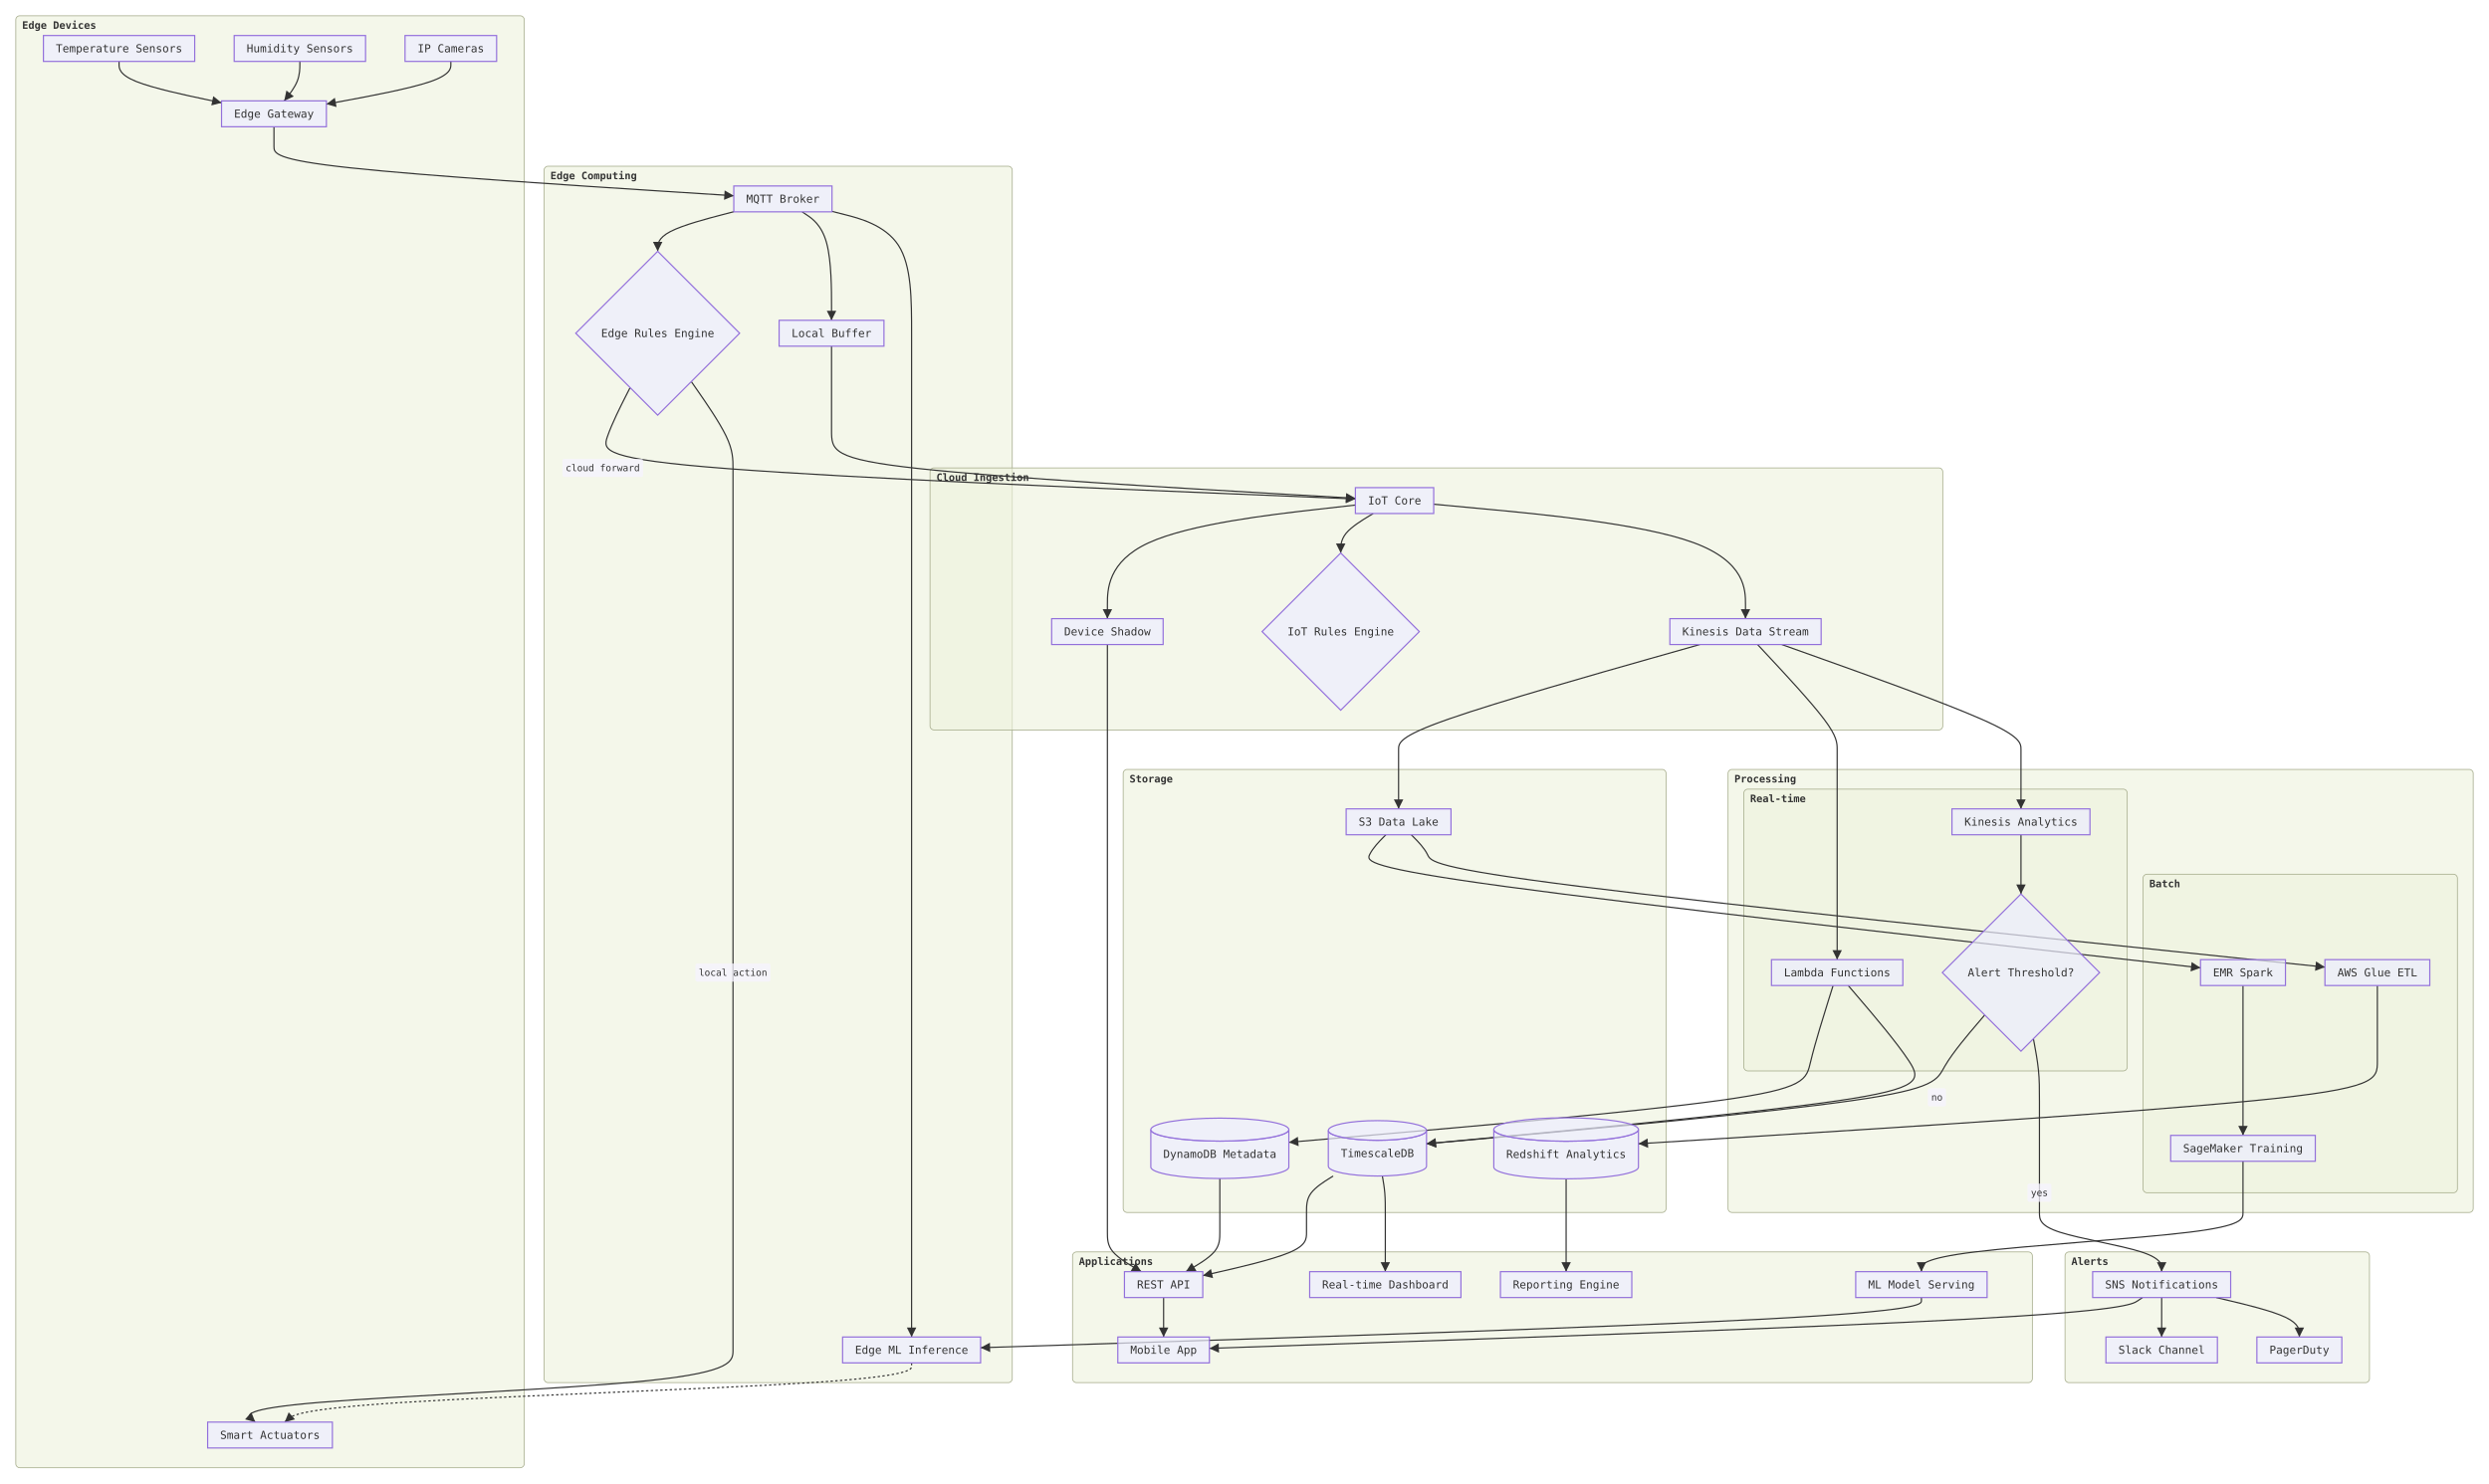
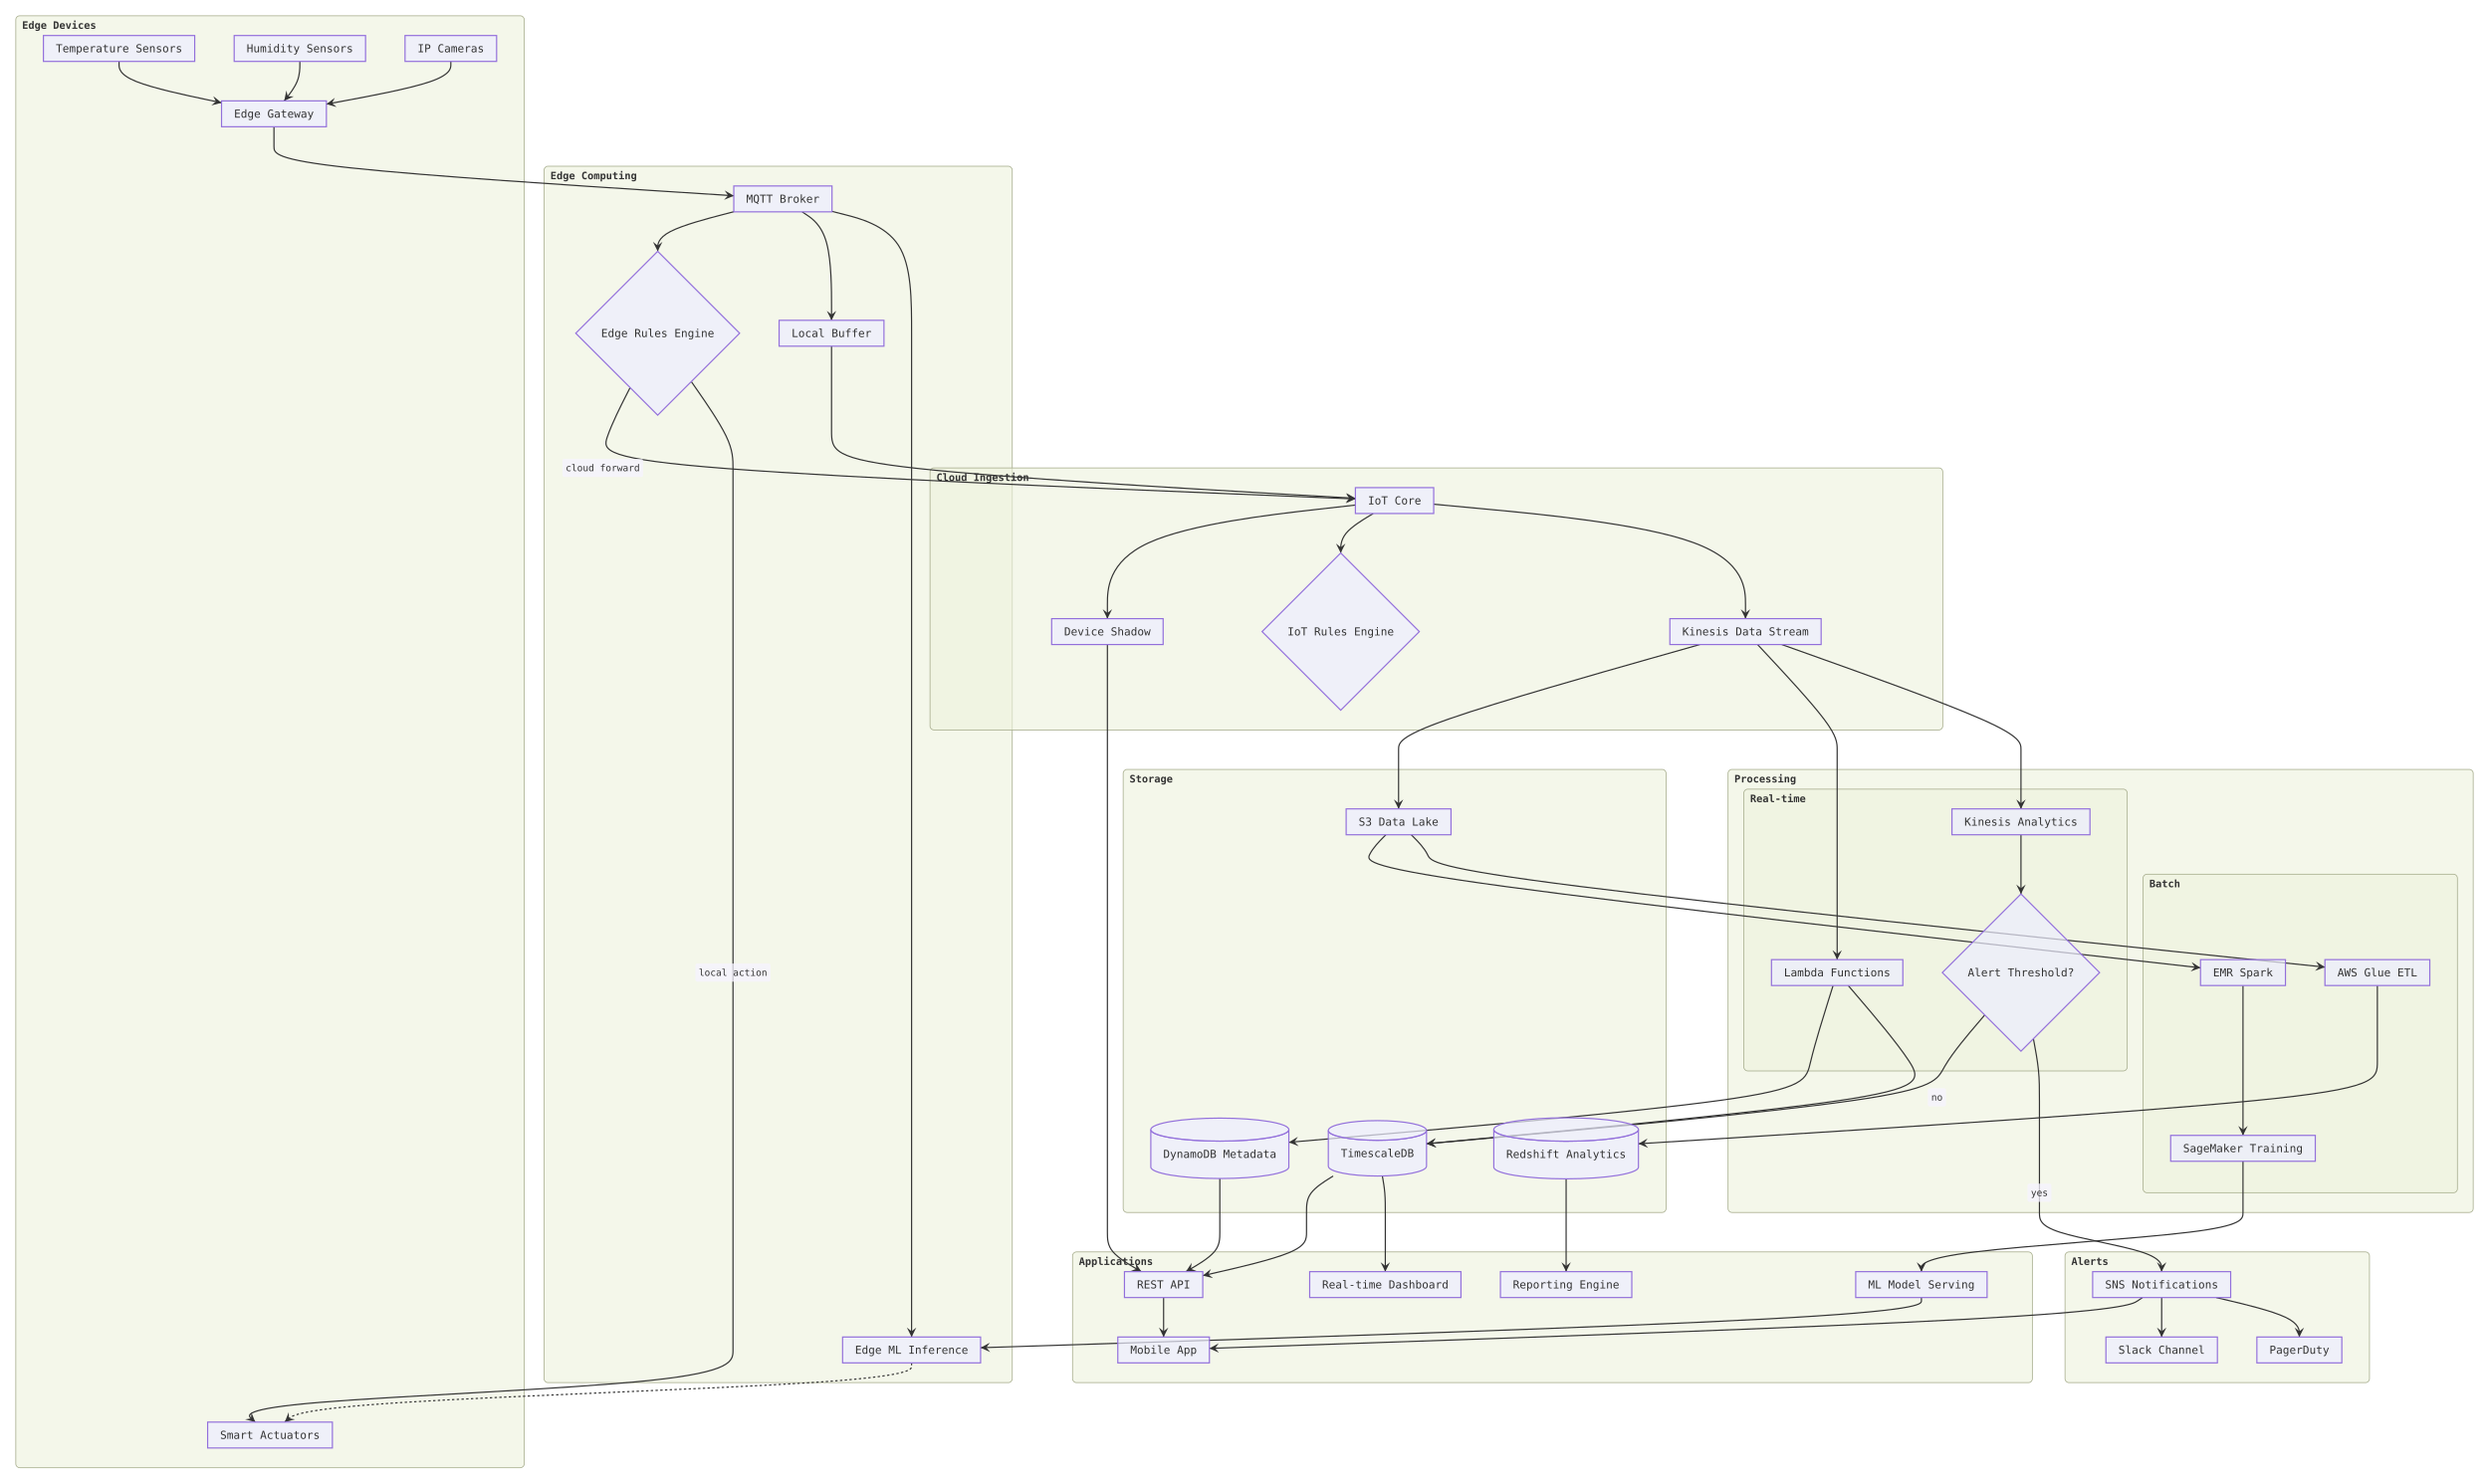
<svg xmlns="http://www.w3.org/2000/svg" viewBox="0 0 3152.5 1879.52" width="3152.5" height="1879.52">
  <defs>
    <marker id="arrow-point" viewBox="0 0 10 10" refX="10" refY="5" markerWidth="8" markerHeight="8" orient="auto-start-reverse">
-       <path d="M0 0 L10 5 L0 10 Z" fill="#333333" />
+       <path d="M10 5 L0 10 L4 5 L0 0 Z" fill="#333333" />
    </marker>
  </defs>
  <g transform="translate(20, 20)">
    <rect x="0" y="0" width="644" height="1839.52" rx="5" ry="5" fill="#ecf2dc99" stroke="#a8ae8e" stroke-width="1" />
    <text x="8" y="12" text-anchor="start" dominant-baseline="central" font-size="13px" font-family="'Intel One Mono', 'SF Mono', 'Cascadia Code', 'JetBrains Mono', 'Fira Code', 'Consolas', 'Menlo', monospace" fill="#333333" font-weight="bold">Edge Devices</text>
    <rect x="669.1" y="190.6" width="593" height="1541.12" rx="5" ry="5" fill="#ecf2dc99" stroke="#a8ae8e" stroke-width="1" />
    <text x="677.1" y="202.6" text-anchor="start" dominant-baseline="central" font-size="13px" font-family="'Intel One Mono', 'SF Mono', 'Cascadia Code', 'JetBrains Mono', 'Fira Code', 'Consolas', 'Menlo', monospace" fill="#333333" font-weight="bold">Edge Computing</text>
    <rect x="1157.95" y="572.8" width="1282.7" height="332" rx="5" ry="5" fill="#ecf2dc99" stroke="#a8ae8e" stroke-width="1" />
    <text x="1165.95" y="584.8" text-anchor="start" dominant-baseline="central" font-size="13px" font-family="'Intel One Mono', 'SF Mono', 'Cascadia Code', 'JetBrains Mono', 'Fira Code', 'Consolas', 'Menlo', monospace" fill="#333333" font-weight="bold">Cloud Ingestion</text>
    <rect x="2168.7" y="954.8" width="943.8" height="561.32" rx="5" ry="5" fill="#ecf2dc99" stroke="#a8ae8e" stroke-width="1" />
    <text x="2176.7" y="966.8" text-anchor="start" dominant-baseline="central" font-size="13px" font-family="'Intel One Mono', 'SF Mono', 'Cascadia Code', 'JetBrains Mono', 'Fira Code', 'Consolas', 'Menlo', monospace" fill="#333333" font-weight="bold">Processing</text>
    <rect x="2188.7" y="979.8" width="485.6" height="357" rx="5" ry="5" fill="#ecf2dc99" stroke="#a8ae8e" stroke-width="1" />
    <text x="2196.7" y="991.8" text-anchor="start" dominant-baseline="central" font-size="13px" font-family="'Intel One Mono', 'SF Mono', 'Cascadia Code', 'JetBrains Mono', 'Fira Code', 'Consolas', 'Menlo', monospace" fill="#333333" font-weight="bold">Real-time</text>
    <rect x="2694.3" y="1087.6" width="398.2" height="403.52" rx="5" ry="5" fill="#ecf2dc99" stroke="#a8ae8e" stroke-width="1" />
    <text x="2702.3" y="1099.6" text-anchor="start" dominant-baseline="central" font-size="13px" font-family="'Intel One Mono', 'SF Mono', 'Cascadia Code', 'JetBrains Mono', 'Fira Code', 'Consolas', 'Menlo', monospace" fill="#333333" font-weight="bold">Batch</text>
    <rect x="1402.6" y="954.8" width="687.6" height="561.32" rx="5" ry="5" fill="#ecf2dc99" stroke="#a8ae8e" stroke-width="1" />
    <text x="1410.6" y="966.8" text-anchor="start" dominant-baseline="central" font-size="13px" font-family="'Intel One Mono', 'SF Mono', 'Cascadia Code', 'JetBrains Mono', 'Fira Code', 'Consolas', 'Menlo', monospace" fill="#333333" font-weight="bold">Storage</text>
    <rect x="1338.45" y="1566.12" width="1215.7" height="165.6" rx="5" ry="5" fill="#ecf2dc99" stroke="#a8ae8e" stroke-width="1" />
    <text x="1346.45" y="1578.12" text-anchor="start" dominant-baseline="central" font-size="13px" font-family="'Intel One Mono', 'SF Mono', 'Cascadia Code', 'JetBrains Mono', 'Fira Code', 'Consolas', 'Menlo', monospace" fill="#333333" font-weight="bold">Applications</text>
    <rect x="2595.5" y="1566.12" width="385.6" height="165.6" rx="5" ry="5" fill="#ecf2dc99" stroke="#a8ae8e" stroke-width="1" />
    <text x="2603.5" y="1578.12" text-anchor="start" dominant-baseline="central" font-size="13px" font-family="'Intel One Mono', 'SF Mono', 'Cascadia Code', 'JetBrains Mono', 'Fira Code', 'Consolas', 'Menlo', monospace" fill="#333333" font-weight="bold">Alerts</text>
    <path d="M130.8 57.8 L130.8 61.97 C130.8 66.13 130.8 74.47 152.43 83.2 C174.07 91.93 217.33 101.06 238.97 105.62 L260.6 110.19" fill="none" stroke="#333333" stroke-width="1.5" marker-end="url(#arrow-point)" />
    <path d="M359.8 57.8 L359.8 61.97 C359.8 66.13 359.8 74.47 356.5 82.8 C353.2 91.13 346.6 99.47 343.29 103.63 L339.99 107.8" fill="none" stroke="#333333" stroke-width="1.5" marker-end="url(#arrow-point)" />
    <path d="M551 57.8 L551 61.97 C551 66.13 551 74.47 524.73 83.49 C498.47 92.51 445.93 102.22 419.67 107.07 L393.4 111.93" fill="none" stroke="#333333" stroke-width="1.5" marker-end="url(#arrow-point)" />
    <path d="M327 140.6 L327 144.77 C327 148.93 327 157.27 327 165.6 C327 173.93 327 182.27 424.07 192.67 C521.13 203.07 715.27 215.54 812.33 221.77 L909.4 228.01" fill="none" stroke="#333333" stroke-width="1.5" marker-end="url(#arrow-point)" />
    <path d="M1033.8 247.8 L1050.6 252.07 C1067.4 256.33 1101 264.87 1117.8 290.6 C1134.6 316.33 1134.6 359.27 1134.6 403.6 C1134.6 447.93 1134.6 493.67 1134.6 522.1 C1134.6 550.53 1134.6 561.67 1134.6 574.13 C1134.6 586.6 1134.6 600.4 1134.6 614.2 C1134.6 628 1134.6 641.8 1134.6 669.47 C1134.6 697.13 1134.6 738.67 1134.6 780.2 C1134.6 821.73 1134.6 863.27 1134.6 888.2 C1134.6 913.13 1134.6 921.47 1134.6 929.8 C1134.6 938.13 1134.6 946.47 1134.6 954.8 C1134.6 963.13 1134.6 971.47 1134.6 982.53 C1134.6 993.6 1134.6 1007.4 1134.6 1021.2 C1134.6 1035 1134.6 1048.8 1134.6 1059.87 C1134.6 1070.93 1134.6 1079.27 1134.6 1104.2 C1134.6 1129.13 1134.6 1170.67 1134.6 1212.2 C1134.6 1253.73 1134.6 1295.27 1134.6 1321.6 C1134.6 1347.93 1134.6 1359.07 1134.6 1375.41 C1134.6 1391.75 1134.6 1413.31 1134.6 1433.46 C1134.6 1453.61 1134.6 1472.37 1134.6 1485.91 C1134.6 1499.45 1134.6 1507.79 1134.6 1516.12 C1134.6 1524.45 1134.6 1532.79 1134.6 1541.12 C1134.6 1549.45 1134.6 1557.79 1134.6 1568.85 C1134.6 1579.92 1134.6 1593.72 1134.6 1607.52 C1134.6 1621.32 1134.6 1635.12 1134.6 1646.19 C1134.6 1657.25 1134.6 1665.59 1134.6 1669.75 L1134.6 1673.92" fill="none" stroke="#333333" stroke-width="1.5" marker-end="url(#arrow-point)" />
    <path d="M996 248.4 L1002.2 252.57 C1008.4 256.73 1020.8 265.07 1027 287.97 C1033.2 310.87 1033.2 348.33 1033.2 367.07 L1033.2 385.8" fill="none" stroke="#333333" stroke-width="1.5" marker-end="url(#arrow-point)" />
    <path d="M909.4 248.24 L893.33 252.43 C877.27 256.62 845.13 265.01 829.07 273.37 C813 281.73 813 290.07 813 294.23 L813 298.4" fill="none" stroke="#333333" stroke-width="1.5" marker-end="url(#arrow-point)" />
    <path d="M855.57 463.43 L864.38 476.09 C873.18 488.75 890.79 514.08 899.6 532.3 C908.4 550.53 908.4 561.67 908.4 574.13 C908.4 586.6 908.4 600.4 908.4 614.2 C908.4 628 908.4 641.8 908.4 669.47 C908.4 697.13 908.4 738.67 908.4 780.2 C908.4 821.73 908.4 863.27 908.4 888.2 C908.4 913.13 908.4 921.47 908.4 929.8 C908.4 938.13 908.4 946.47 908.4 954.8 C908.4 963.13 908.4 971.47 908.4 982.53 C908.4 993.6 908.4 1007.4 908.4 1021.2 C908.4 1035 908.4 1048.8 908.4 1059.87 C908.4 1070.93 908.4 1079.27 908.4 1104.2 C908.4 1129.13 908.4 1170.67 908.4 1212.2 C908.4 1253.73 908.4 1295.27 908.4 1321.6 C908.4 1347.93 908.4 1359.07 908.4 1375.41 C908.4 1391.75 908.4 1413.31 908.4 1433.46 C908.4 1453.61 908.4 1472.37 908.4 1485.91 C908.4 1499.45 908.4 1507.79 908.4 1516.12 C908.4 1524.45 908.4 1532.79 908.4 1541.12 C908.4 1549.45 908.4 1557.79 908.4 1568.85 C908.4 1579.92 908.4 1593.72 908.4 1607.52 C908.4 1621.32 908.4 1635.12 908.4 1648.92 C908.4 1662.72 908.4 1676.52 908.4 1690.32 C908.4 1704.12 908.4 1717.92 802.83 1728.99 C697.27 1740.05 486.13 1748.39 385.3 1756.72 C284.46 1765.05 293.92 1773.39 298.65 1777.55 L303.38 1781.72" fill="none" stroke="#333333" stroke-width="1.5" marker-end="url(#arrow-point)" />
    <rect x="861.2" y="1201" width="94.4" height="22.4" rx="2" ry="2" fill="#f5f3ffbf" stroke="#f5f3ffbf" stroke-width="0.5" />
    <text x="908.4" y="1212.2" text-anchor="middle" dominant-baseline="central" font-size="12px" font-family="'Intel One Mono', 'SF Mono', 'Cascadia Code', 'JetBrains Mono', 'Fira Code', 'Consolas', 'Menlo', monospace" fill="#333333">local action</text>
    <path d="M778.07 471.07 L772.29 482.45 C766.51 493.84 754.96 516.62 749.18 533.58 C743.4 550.53 743.4 561.67 902.28 573.79 C1061.17 585.92 1378.93 599.03 1537.82 605.59 L1696.7 612.15" fill="none" stroke="#333333" stroke-width="1.5" marker-end="url(#arrow-point)" />
    <rect x="692.6" y="561.6" width="101.6" height="22.4" rx="2" ry="2" fill="#f5f3ffbf" stroke="#f5f3ffbf" stroke-width="0.5" />
    <text x="743.4" y="572.8" text-anchor="middle" dominant-baseline="central" font-size="12px" font-family="'Intel One Mono', 'SF Mono', 'Cascadia Code', 'JetBrains Mono', 'Fira Code', 'Consolas', 'Menlo', monospace" fill="#333333">cloud forward</text>
    <path d="M1033.2 418.6 L1033.2 438.73 C1033.2 458.87 1033.2 499.13 1033.2 524.83 C1033.2 550.53 1033.2 561.67 1143.78 573.65 C1254.37 585.64 1475.53 598.48 1586.12 604.9 L1696.7 611.32" fill="none" stroke="#333333" stroke-width="1.5" marker-end="url(#arrow-point)" />
    <path d="M1134.6 1706.72 L1134.6 1710.89 C1134.6 1715.05 1134.6 1723.39 1007 1731.72 C879.4 1740.05 624.2 1748.39 491.87 1756.72 C359.54 1765.05 350.08 1773.39 345.35 1777.55 L340.62 1781.72" fill="none" stroke="#333333" stroke-width="1.5" stroke-dasharray="3 3" marker-end="url(#arrow-point)" />
    <path d="M1795.9 618.82 L1861.72 624.95 C1927.53 631.08 2059.17 643.34 2124.98 667.5 C2190.8 691.67 2190.8 727.73 2190.8 745.77 L2190.8 763.8" fill="none" stroke="#333333" stroke-width="1.5" marker-end="url(#arrow-point)" />
    <path d="M1719.28 630.6 L1712.42 634.77 C1705.56 638.93 1691.83 647.27 1684.96 655.6 C1678.1 663.93 1678.1 672.27 1678.1 676.43 L1678.1 680.6" fill="none" stroke="#333333" stroke-width="1.5" marker-end="url(#arrow-point)" />
    <path d="M1696.7 619.85 L1644.35 625.8 C1592 631.76 1487.3 643.68 1434.95 667.67 C1382.6 691.67 1382.6 727.73 1382.6 745.77 L1382.6 763.8" fill="none" stroke="#333333" stroke-width="1.5" marker-end="url(#arrow-point)" />
    <path d="M1382.6 796.6 L1382.6 814.63 C1382.6 832.67 1382.6 868.73 1382.6 890.93 C1382.6 913.13 1382.6 921.47 1382.6 929.8 C1382.6 938.13 1382.6 946.47 1382.6 954.8 C1382.6 963.13 1382.6 971.47 1382.6 982.53 C1382.6 993.6 1382.6 1007.4 1382.6 1021.2 C1382.6 1035 1382.6 1048.8 1382.6 1059.87 C1382.6 1070.93 1382.6 1079.27 1382.6 1104.2 C1382.6 1129.13 1382.6 1170.67 1382.6 1212.2 C1382.6 1253.73 1382.6 1295.27 1382.6 1321.6 C1382.6 1347.93 1382.6 1359.07 1382.6 1375.41 C1382.6 1391.75 1382.6 1413.31 1382.6 1433.46 C1382.6 1453.61 1382.6 1472.37 1382.6 1485.91 C1382.6 1499.45 1382.6 1507.79 1382.6 1516.12 C1382.6 1524.45 1382.6 1532.79 1382.6 1541.12 C1382.6 1549.45 1382.6 1557.79 1389.77 1566.12 C1396.93 1574.45 1411.26 1582.79 1418.43 1586.95 L1425.6 1591.12" fill="none" stroke="#333333" stroke-width="1.5" marker-end="url(#arrow-point)" />
    <path d="M2236.72 796.6 L2287.22 814.63 C2337.72 832.67 2438.71 868.73 2489.2 890.93 C2539.7 913.13 2539.7 921.47 2539.7 929.8 C2539.7 938.13 2539.7 946.47 2539.7 954.8 C2539.7 963.13 2539.7 971.47 2539.7 979.8 C2539.7 988.13 2539.7 996.47 2539.7 1000.63 L2539.7 1004.8" fill="none" stroke="#333333" stroke-width="1.5" marker-end="url(#arrow-point)" />
    <path d="M2206.08 796.6 L2222.88 814.63 C2239.69 832.67 2273.29 868.73 2290.1 890.93 C2306.9 913.13 2306.9 921.47 2306.9 929.8 C2306.9 938.13 2306.9 946.47 2306.9 954.8 C2306.9 963.13 2306.9 971.47 2306.9 982.53 C2306.9 993.6 2306.9 1007.4 2306.9 1021.2 C2306.9 1035 2306.9 1048.8 2306.9 1059.87 C2306.9 1070.93 2306.9 1079.27 2306.9 1101.47 C2306.9 1123.67 2306.9 1159.73 2306.9 1177.77 L2306.9 1195.8" fill="none" stroke="#333333" stroke-width="1.5" marker-end="url(#arrow-point)" />
    <path d="M2539.7 1037.6 L2539.7 1041.77 C2539.7 1045.93 2539.7 1054.27 2539.7 1062.6 C2539.7 1070.93 2539.7 1079.27 2539.7 1087.6 C2539.7 1095.93 2539.7 1104.27 2539.7 1108.43 L2539.7 1112.6" fill="none" stroke="#333333" stroke-width="1.5" marker-end="url(#arrow-point)" />
    <path d="M2555.45 1296.05 L2556.72 1302.84 C2558 1309.63 2560.55 1323.22 2561.82 1335.58 C2563.1 1347.93 2563.1 1359.07 2563.1 1375.41 C2563.1 1391.75 2563.1 1413.31 2563.1 1433.46 C2563.1 1453.61 2563.1 1472.37 2563.1 1485.91 C2563.1 1499.45 2563.1 1507.79 2563.1 1516.12 C2563.1 1524.45 2563.1 1532.79 2588.9 1541.12 C2614.7 1549.45 2666.3 1557.79 2692.1 1566.12 C2717.9 1574.45 2717.9 1582.79 2717.9 1586.95 L2717.9 1591.12" fill="none" stroke="#333333" stroke-width="1.5" marker-end="url(#arrow-point)" />
    <rect x="2548.3" y="1479.92" width="29.6" height="22.4" rx="2" ry="2" fill="#f5f3ffbf" stroke="#f5f3ffbf" stroke-width="0.5" />
    <text x="2563.1" y="1491.12" text-anchor="middle" dominant-baseline="central" font-size="12px" font-family="'Intel One Mono', 'SF Mono', 'Cascadia Code', 'JetBrains Mono', 'Fira Code', 'Consolas', 'Menlo', monospace" fill="#333333">yes</text>
    <path d="M2493.82 1265.92 L2483.74 1277.74 C2473.65 1289.55 2453.47 1313.17 2443.39 1330.55 C2433.3 1347.93 2433.3 1359.07 2325.55 1374.46 C2217.8 1389.86 2002.3 1409.52 1894.55 1419.35 L1786.8 1429.19" fill="none" stroke="#333333" stroke-width="1.5" marker-end="url(#arrow-point)" />
    <rect x="2422.1" y="1359" width="22.4" height="22.4" rx="2" ry="2" fill="#f5f3ffbf" stroke="#f5f3ffbf" stroke-width="0.5" />
    <text x="2433.3" y="1370.2" text-anchor="middle" dominant-baseline="central" font-size="12px" font-family="'Intel One Mono', 'SF Mono', 'Cascadia Code', 'JetBrains Mono', 'Fira Code', 'Consolas', 'Menlo', monospace" fill="#333333">no</text>
    <path d="M2320.9 1228.6 L2336.3 1246.63 C2351.7 1264.67 2382.5 1300.73 2397.9 1324.33 C2413.3 1347.93 2413.3 1359.07 2308.88 1374.44 C2204.47 1389.81 1995.63 1409.41 1891.22 1419.22 L1786.8 1429.02" fill="none" stroke="#333333" stroke-width="1.5" marker-end="url(#arrow-point)" />
    <path d="M2301.75 1228.6 L2296.09 1246.63 C2290.44 1264.67 2279.12 1300.73 2273.46 1324.33 C2267.8 1347.93 2267.8 1359.07 2158.57 1374.14 C2049.33 1389.22 1830.87 1408.23 1721.63 1417.74 L1612.4 1427.25" fill="none" stroke="#333333" stroke-width="1.5" marker-end="url(#arrow-point)" />
    <path d="M2132.97 796.6 L2069.37 814.63 C2005.78 832.67 1878.59 868.73 1814.99 890.93 C1751.4 913.13 1751.4 921.47 1751.4 929.8 C1751.4 938.13 1751.4 946.47 1751.4 954.8 C1751.4 963.13 1751.4 971.47 1751.4 979.8 C1751.4 988.13 1751.4 996.47 1751.4 1000.63 L1751.4 1004.8" fill="none" stroke="#333333" stroke-width="1.5" marker-end="url(#arrow-point)" />
    <path d="M1767.52 1037.6 L1771.62 1041.77 C1775.72 1045.93 1783.91 1054.27 1788 1062.6 C1792.1 1070.93 1792.1 1079.27 1980.87 1103.05 C2169.63 1126.83 2547.17 1166.07 2735.93 1185.68 L2924.7 1205.3" fill="none" stroke="#333333" stroke-width="1.5" marker-end="url(#arrow-point)" />
    <path d="M2991.1 1228.6 L2991.1 1246.63 C2991.1 1264.67 2991.1 1300.73 2991.1 1324.33 C2991.1 1347.93 2991.1 1359.07 2835.12 1374.45 C2679.13 1389.83 2367.17 1409.46 2211.18 1419.28 L2055.2 1429.1" fill="none" stroke="#333333" stroke-width="1.5" marker-end="url(#arrow-point)" />
    <path d="M1735.28 1037.6 L1731.18 1041.77 C1727.08 1045.93 1718.89 1054.27 1714.8 1062.6 C1710.7 1070.93 1710.7 1079.27 1886.77 1103.19 C2062.83 1127.12 2414.97 1166.64 2591.03 1186.4 L2767.1 1206.16" fill="none" stroke="#333333" stroke-width="1.5" marker-end="url(#arrow-point)" />
    <path d="M2820.9 1228.6 L2820.9 1246.63 C2820.9 1264.67 2820.9 1300.73 2820.9 1324.33 C2820.9 1347.93 2820.9 1359.07 2820.9 1372.68 C2820.9 1386.29 2820.9 1402.37 2820.9 1410.42 L2820.9 1418.46" fill="none" stroke="#333333" stroke-width="1.5" marker-end="url(#arrow-point)" />
    <path d="M2820.9 1451.26 L2820.9 1457.9 C2820.9 1464.55 2820.9 1477.83 2820.9 1488.64 C2820.9 1499.45 2820.9 1507.79 2820.9 1516.12 C2820.9 1524.45 2820.9 1532.79 2753.02 1541.12 C2685.13 1549.45 2549.37 1557.79 2481.48 1566.12 C2413.6 1574.45 2413.6 1582.79 2413.6 1586.95 L2413.6 1591.12" fill="none" stroke="#333333" stroke-width="1.5" marker-end="url(#arrow-point)" />
    <path d="M1730.84 1469.97 L1731.47 1473.49 C1732.09 1477.02 1733.35 1484.07 1733.97 1491.76 C1734.6 1499.45 1734.6 1507.79 1734.6 1516.12 C1734.6 1524.45 1734.6 1532.79 1734.6 1541.12 C1734.6 1549.45 1734.6 1557.79 1734.6 1566.12 C1734.6 1574.45 1734.6 1582.79 1734.6 1586.95 L1734.6 1591.12" fill="none" stroke="#333333" stroke-width="1.5" marker-end="url(#arrow-point)" />
    <path d="M1668.57 1469.97 L1662.94 1473.49 C1657.31 1477.02 1646.06 1484.07 1640.43 1491.76 C1634.8 1499.45 1634.8 1507.79 1634.8 1516.12 C1634.8 1524.45 1634.8 1532.79 1634.8 1541.12 C1634.8 1549.45 1634.8 1557.79 1612.9 1566.96 C1591 1576.14 1547.2 1586.16 1525.3 1591.17 L1503.4 1596.18" fill="none" stroke="#333333" stroke-width="1.5" marker-end="url(#arrow-point)" />
    <path d="M1963.6 1473.55 L1963.6 1476.48 C1963.6 1479.41 1963.6 1485.26 1963.6 1492.36 C1963.6 1499.45 1963.6 1507.79 1963.6 1516.12 C1963.6 1524.45 1963.6 1532.79 1963.6 1541.12 C1963.6 1549.45 1963.6 1557.79 1963.6 1566.12 C1963.6 1574.45 1963.6 1582.79 1963.6 1586.95 L1963.6 1591.12" fill="none" stroke="#333333" stroke-width="1.5" marker-end="url(#arrow-point)" />
    <path d="M1525 1473.13 L1525 1476.12 C1525 1479.12 1525 1485.12 1525 1492.29 C1525 1499.45 1525 1507.79 1525 1516.12 C1525 1524.45 1525 1532.79 1525 1541.12 C1525 1549.45 1525 1557.79 1517.83 1566.12 C1510.67 1574.45 1496.34 1582.79 1489.17 1586.95 L1482 1591.12" fill="none" stroke="#333333" stroke-width="1.5" marker-end="url(#arrow-point)" />
    <path d="M1453.8 1623.92 L1453.8 1628.09 C1453.8 1632.25 1453.8 1640.59 1453.8 1648.92 C1453.8 1657.25 1453.8 1665.59 1453.8 1669.75 L1453.8 1673.92" fill="none" stroke="#333333" stroke-width="1.5" marker-end="url(#arrow-point)" />
    <path d="M2413.6 1623.92 L2413.6 1628.09 C2413.6 1632.25 2413.6 1640.59 2215 1651.18 C2016.4 1661.78 1619.2 1674.63 1420.6 1681.06 L1222 1687.49" fill="none" stroke="#333333" stroke-width="1.5" marker-end="url(#arrow-point)" />
    <path d="M2786.99 1623.92 L2804.54 1628.09 C2822.09 1632.25 2857.2 1640.59 2874.75 1648.92 C2892.3 1657.25 2892.3 1665.59 2892.3 1669.75 L2892.3 1673.92" fill="none" stroke="#333333" stroke-width="1.5" marker-end="url(#arrow-point)" />
    <path d="M2717.9 1623.92 L2717.9 1628.09 C2717.9 1632.25 2717.9 1640.59 2717.9 1648.92 C2717.9 1657.25 2717.9 1665.59 2717.9 1669.75 L2717.9 1673.92" fill="none" stroke="#333333" stroke-width="1.5" marker-end="url(#arrow-point)" />
    <path d="M2693.66 1623.92 L2687.5 1628.09 C2681.34 1632.25 2669.02 1640.59 2472.04 1651.32 C2275.07 1662.06 1893.43 1675.19 1702.62 1681.76 L1511.8 1688.32" fill="none" stroke="#333333" stroke-width="1.5" marker-end="url(#arrow-point)" />
    <rect x="35" y="25" width="191.6" height="32.8" fill="#ececffb2" stroke="#9370db" stroke-width="1.5" />
    <text x="130.8" y="41.4" text-anchor="middle" dominant-baseline="central" font-size="14px" font-family="'Intel One Mono', 'SF Mono', 'Cascadia Code', 'JetBrains Mono', 'Fira Code', 'Consolas', 'Menlo', monospace" fill="#333333">Temperature Sensors</text>
    <rect x="276.6" y="25" width="166.4" height="32.8" fill="#ececffb2" stroke="#9370db" stroke-width="1.5" />
    <text x="359.8" y="41.4" text-anchor="middle" dominant-baseline="central" font-size="14px" font-family="'Intel One Mono', 'SF Mono', 'Cascadia Code', 'JetBrains Mono', 'Fira Code', 'Consolas', 'Menlo', monospace" fill="#333333">Humidity Sensors</text>
    <rect x="493" y="25" width="116" height="32.8" fill="#ececffb2" stroke="#9370db" stroke-width="1.5" />
    <text x="551" y="41.4" text-anchor="middle" dominant-baseline="central" font-size="14px" font-family="'Intel One Mono', 'SF Mono', 'Cascadia Code', 'JetBrains Mono', 'Fira Code', 'Consolas', 'Menlo', monospace" fill="#333333">IP Cameras</text>
    <rect x="243" y="1781.72" width="158" height="32.8" fill="#ececffb2" stroke="#9370db" stroke-width="1.5" />
    <text x="322" y="1798.12" text-anchor="middle" dominant-baseline="central" font-size="14px" font-family="'Intel One Mono', 'SF Mono', 'Cascadia Code', 'JetBrains Mono', 'Fira Code', 'Consolas', 'Menlo', monospace" fill="#333333">Smart Actuators</text>
    <rect x="260.6" y="107.8" width="132.8" height="32.8" fill="#ececffb2" stroke="#9370db" stroke-width="1.5" />
    <text x="327" y="124.2" text-anchor="middle" dominant-baseline="central" font-size="14px" font-family="'Intel One Mono', 'SF Mono', 'Cascadia Code', 'JetBrains Mono', 'Fira Code', 'Consolas', 'Menlo', monospace" fill="#333333">Edge Gateway</text>
    <rect x="1047.2" y="1673.92" width="174.8" height="32.8" fill="#ececffb2" stroke="#9370db" stroke-width="1.5" />
    <text x="1134.6" y="1690.32" text-anchor="middle" dominant-baseline="central" font-size="14px" font-family="'Intel One Mono', 'SF Mono', 'Cascadia Code', 'JetBrains Mono', 'Fira Code', 'Consolas', 'Menlo', monospace" fill="#333333">Edge ML Inference</text>
    <rect x="966.8" y="385.8" width="132.8" height="32.8" fill="#ececffb2" stroke="#9370db" stroke-width="1.5" />
    <text x="1033.2" y="402.2" text-anchor="middle" dominant-baseline="central" font-size="14px" font-family="'Intel One Mono', 'SF Mono', 'Cascadia Code', 'JetBrains Mono', 'Fira Code', 'Consolas', 'Menlo', monospace" fill="#333333">Local Buffer</text>
    <polygon points="813,298.4 916.8,402.2 813,506 709.2,402.2" fill="#ececffb2" stroke="#9370db" stroke-width="1.5" />
    <text x="813" y="402.2" text-anchor="middle" dominant-baseline="central" font-size="14px" font-family="'Intel One Mono', 'SF Mono', 'Cascadia Code', 'JetBrains Mono', 'Fira Code', 'Consolas', 'Menlo', monospace" fill="#333333">Edge Rules Engine</text>
    <rect x="909.4" y="215.6" width="124.4" height="32.8" fill="#ececffb2" stroke="#9370db" stroke-width="1.5" />
    <text x="971.6" y="232" text-anchor="middle" dominant-baseline="central" font-size="14px" font-family="'Intel One Mono', 'SF Mono', 'Cascadia Code', 'JetBrains Mono', 'Fira Code', 'Consolas', 'Menlo', monospace" fill="#333333">MQTT Broker</text>
    <rect x="1696.7" y="597.8" width="99.2" height="32.8" fill="#ececffb2" stroke="#9370db" stroke-width="1.5" />
    <text x="1746.3" y="614.2" text-anchor="middle" dominant-baseline="central" font-size="14px" font-family="'Intel One Mono', 'SF Mono', 'Cascadia Code', 'JetBrains Mono', 'Fira Code', 'Consolas', 'Menlo', monospace" fill="#333333">IoT Core</text>
    <rect x="2095" y="763.8" width="191.6" height="32.8" fill="#ececffb2" stroke="#9370db" stroke-width="1.5" />
    <text x="2190.8" y="780.2" text-anchor="middle" dominant-baseline="central" font-size="14px" font-family="'Intel One Mono', 'SF Mono', 'Cascadia Code', 'JetBrains Mono', 'Fira Code', 'Consolas', 'Menlo', monospace" fill="#333333">Kinesis Data Stream</text>
    <polygon points="1678.1,680.6 1777.7,780.2 1678.1,879.8 1578.5,780.2" fill="#ececffb2" stroke="#9370db" stroke-width="1.5" />
    <text x="1678.1" y="780.2" text-anchor="middle" dominant-baseline="central" font-size="14px" font-family="'Intel One Mono', 'SF Mono', 'Cascadia Code', 'JetBrains Mono', 'Fira Code', 'Consolas', 'Menlo', monospace" fill="#333333">IoT Rules Engine</text>
    <rect x="1312" y="763.8" width="141.2" height="32.8" fill="#ececffb2" stroke="#9370db" stroke-width="1.5" />
    <text x="1382.6" y="780.2" text-anchor="middle" dominant-baseline="central" font-size="14px" font-family="'Intel One Mono', 'SF Mono', 'Cascadia Code', 'JetBrains Mono', 'Fira Code', 'Consolas', 'Menlo', monospace" fill="#333333">Device Shadow</text>
    <rect x="2452.3" y="1004.8" width="174.8" height="32.8" fill="#ececffb2" stroke="#9370db" stroke-width="1.5" />
    <text x="2539.7" y="1021.2" text-anchor="middle" dominant-baseline="central" font-size="14px" font-family="'Intel One Mono', 'SF Mono', 'Cascadia Code', 'JetBrains Mono', 'Fira Code', 'Consolas', 'Menlo', monospace" fill="#333333">Kinesis Analytics</text>
    <rect x="2223.7" y="1195.8" width="166.4" height="32.8" fill="#ececffb2" stroke="#9370db" stroke-width="1.5" />
    <text x="2306.9" y="1212.2" text-anchor="middle" dominant-baseline="central" font-size="14px" font-family="'Intel One Mono', 'SF Mono', 'Cascadia Code', 'JetBrains Mono', 'Fira Code', 'Consolas', 'Menlo', monospace" fill="#333333">Lambda Functions</text>
    <polygon points="2539.7,1112.6 2639.3,1212.2 2539.7,1311.8 2440.1,1212.2" fill="#ececffb2" stroke="#9370db" stroke-width="1.5" />
    <text x="2539.7" y="1212.2" text-anchor="middle" dominant-baseline="central" font-size="14px" font-family="'Intel One Mono', 'SF Mono', 'Cascadia Code', 'JetBrains Mono', 'Fira Code', 'Consolas', 'Menlo', monospace" fill="#333333">Alert Threshold?</text>
    <rect x="2924.7" y="1195.8" width="132.8" height="32.8" fill="#ececffb2" stroke="#9370db" stroke-width="1.5" />
    <text x="2991.1" y="1212.2" text-anchor="middle" dominant-baseline="central" font-size="14px" font-family="'Intel One Mono', 'SF Mono', 'Cascadia Code', 'JetBrains Mono', 'Fira Code', 'Consolas', 'Menlo', monospace" fill="#333333">AWS Glue ETL</text>
    <rect x="2767.1" y="1195.8" width="107.6" height="32.8" fill="#ececffb2" stroke="#9370db" stroke-width="1.5" />
    <text x="2820.9" y="1212.2" text-anchor="middle" dominant-baseline="central" font-size="14px" font-family="'Intel One Mono', 'SF Mono', 'Cascadia Code', 'JetBrains Mono', 'Fira Code', 'Consolas', 'Menlo', monospace" fill="#333333">EMR Spark</text>
    <rect x="2729.3" y="1418.46" width="183.2" height="32.8" fill="#ececffb2" stroke="#9370db" stroke-width="1.5" />
    <text x="2820.9" y="1434.86" text-anchor="middle" dominant-baseline="central" font-size="14px" font-family="'Intel One Mono', 'SF Mono', 'Cascadia Code', 'JetBrains Mono', 'Fira Code', 'Consolas', 'Menlo', monospace" fill="#333333">SageMaker Training</text>
    <path d="M1662.4 1412.23 L1662.4 1457.5 A62.2 12.47 0 0 0 1786.8 1457.5 L1786.8 1412.23 A62.2 12.47 0 0 1 1662.4 1412.23" fill="#ececffb2" stroke="#9370db" stroke-width="1.5" />
    <path d="M1662.4 1412.23 A62.2 12.47 0 0 1 1786.8 1412.23 A62.2 12.47 0 0 1 1662.4 1412.23" fill="#ececffb2" stroke="#9370db" stroke-width="1.5" />
    <text x="1724.6" y="1441.1" text-anchor="middle" dominant-baseline="central" font-size="14px" font-family="'Intel One Mono', 'SF Mono', 'Cascadia Code', 'JetBrains Mono', 'Fira Code', 'Consolas', 'Menlo', monospace" fill="#333333">TimescaleDB</text>
    <rect x="1685" y="1004.8" width="132.8" height="32.8" fill="#ececffb2" stroke="#9370db" stroke-width="1.5" />
    <text x="1751.4" y="1021.2" text-anchor="middle" dominant-baseline="central" font-size="14px" font-family="'Intel One Mono', 'SF Mono', 'Cascadia Code', 'JetBrains Mono', 'Fira Code', 'Consolas', 'Menlo', monospace" fill="#333333">S3 Data Lake</text>
    <path d="M1437.6 1411.17 L1437.6 1458.55 A87.4 14.58 0 0 0 1612.4 1458.55 L1612.4 1411.17 A87.4 14.58 0 0 1 1437.6 1411.17" fill="#ececffb2" stroke="#9370db" stroke-width="1.5" />
    <path d="M1437.6 1411.17 A87.4 14.58 0 0 1 1612.4 1411.17 A87.4 14.58 0 0 1 1437.6 1411.17" fill="#ececffb2" stroke="#9370db" stroke-width="1.5" />
    <text x="1525" y="1442.15" text-anchor="middle" dominant-baseline="central" font-size="14px" font-family="'Intel One Mono', 'SF Mono', 'Cascadia Code', 'JetBrains Mono', 'Fira Code', 'Consolas', 'Menlo', monospace" fill="#333333">DynamoDB Metadata</text>
    <path d="M1872 1411.03 L1872 1458.69 A91.6 14.86 0 0 0 2055.2 1458.69 L2055.2 1411.03 A91.6 14.86 0 0 1 1872 1411.03" fill="#ececffb2" stroke="#9370db" stroke-width="1.5" />
    <path d="M1872 1411.03 A91.6 14.86 0 0 1 2055.2 1411.03 A91.6 14.86 0 0 1 1872 1411.03" fill="#ececffb2" stroke="#9370db" stroke-width="1.5" />
    <text x="1963.6" y="1442.29" text-anchor="middle" dominant-baseline="central" font-size="14px" font-family="'Intel One Mono', 'SF Mono', 'Cascadia Code', 'JetBrains Mono', 'Fira Code', 'Consolas', 'Menlo', monospace" fill="#333333">Redshift Analytics</text>
    <rect x="1638.8" y="1591.12" width="191.6" height="32.8" fill="#ececffb2" stroke="#9370db" stroke-width="1.5" />
    <text x="1734.6" y="1607.52" text-anchor="middle" dominant-baseline="central" font-size="14px" font-family="'Intel One Mono', 'SF Mono', 'Cascadia Code', 'JetBrains Mono', 'Fira Code', 'Consolas', 'Menlo', monospace" fill="#333333">Real-time Dashboard</text>
    <rect x="1395.8" y="1673.92" width="116" height="32.8" fill="#ececffb2" stroke="#9370db" stroke-width="1.5" />
    <text x="1453.8" y="1690.32" text-anchor="middle" dominant-baseline="central" font-size="14px" font-family="'Intel One Mono', 'SF Mono', 'Cascadia Code', 'JetBrains Mono', 'Fira Code', 'Consolas', 'Menlo', monospace" fill="#333333">Mobile App</text>
    <rect x="1404.2" y="1591.12" width="99.2" height="32.8" fill="#ececffb2" stroke="#9370db" stroke-width="1.5" />
    <text x="1453.8" y="1607.52" text-anchor="middle" dominant-baseline="central" font-size="14px" font-family="'Intel One Mono', 'SF Mono', 'Cascadia Code', 'JetBrains Mono', 'Fira Code', 'Consolas', 'Menlo', monospace" fill="#333333">REST API</text>
    <rect x="1880.4" y="1591.12" width="166.4" height="32.8" fill="#ececffb2" stroke="#9370db" stroke-width="1.5" />
    <text x="1963.6" y="1607.52" text-anchor="middle" dominant-baseline="central" font-size="14px" font-family="'Intel One Mono', 'SF Mono', 'Cascadia Code', 'JetBrains Mono', 'Fira Code', 'Consolas', 'Menlo', monospace" fill="#333333">Reporting Engine</text>
    <rect x="2330.4" y="1591.12" width="166.4" height="32.8" fill="#ececffb2" stroke="#9370db" stroke-width="1.5" />
    <text x="2413.6" y="1607.52" text-anchor="middle" dominant-baseline="central" font-size="14px" font-family="'Intel One Mono', 'SF Mono', 'Cascadia Code', 'JetBrains Mono', 'Fira Code', 'Consolas', 'Menlo', monospace" fill="#333333">ML Model Serving</text>
    <rect x="2630.5" y="1591.12" width="174.8" height="32.8" fill="#ececffb2" stroke="#9370db" stroke-width="1.5" />
    <text x="2717.9" y="1607.52" text-anchor="middle" dominant-baseline="central" font-size="14px" font-family="'Intel One Mono', 'SF Mono', 'Cascadia Code', 'JetBrains Mono', 'Fira Code', 'Consolas', 'Menlo', monospace" fill="#333333">SNS Notifications</text>
    <rect x="2838.5" y="1673.92" width="107.6" height="32.8" fill="#ececffb2" stroke="#9370db" stroke-width="1.5" />
    <text x="2892.3" y="1690.32" text-anchor="middle" dominant-baseline="central" font-size="14px" font-family="'Intel One Mono', 'SF Mono', 'Cascadia Code', 'JetBrains Mono', 'Fira Code', 'Consolas', 'Menlo', monospace" fill="#333333">PagerDuty</text>
    <rect x="2647.3" y="1673.92" width="141.2" height="32.8" fill="#ececffb2" stroke="#9370db" stroke-width="1.5" />
    <text x="2717.9" y="1690.32" text-anchor="middle" dominant-baseline="central" font-size="14px" font-family="'Intel One Mono', 'SF Mono', 'Cascadia Code', 'JetBrains Mono', 'Fira Code', 'Consolas', 'Menlo', monospace" fill="#333333">Slack Channel</text>
  </g>
</svg>
